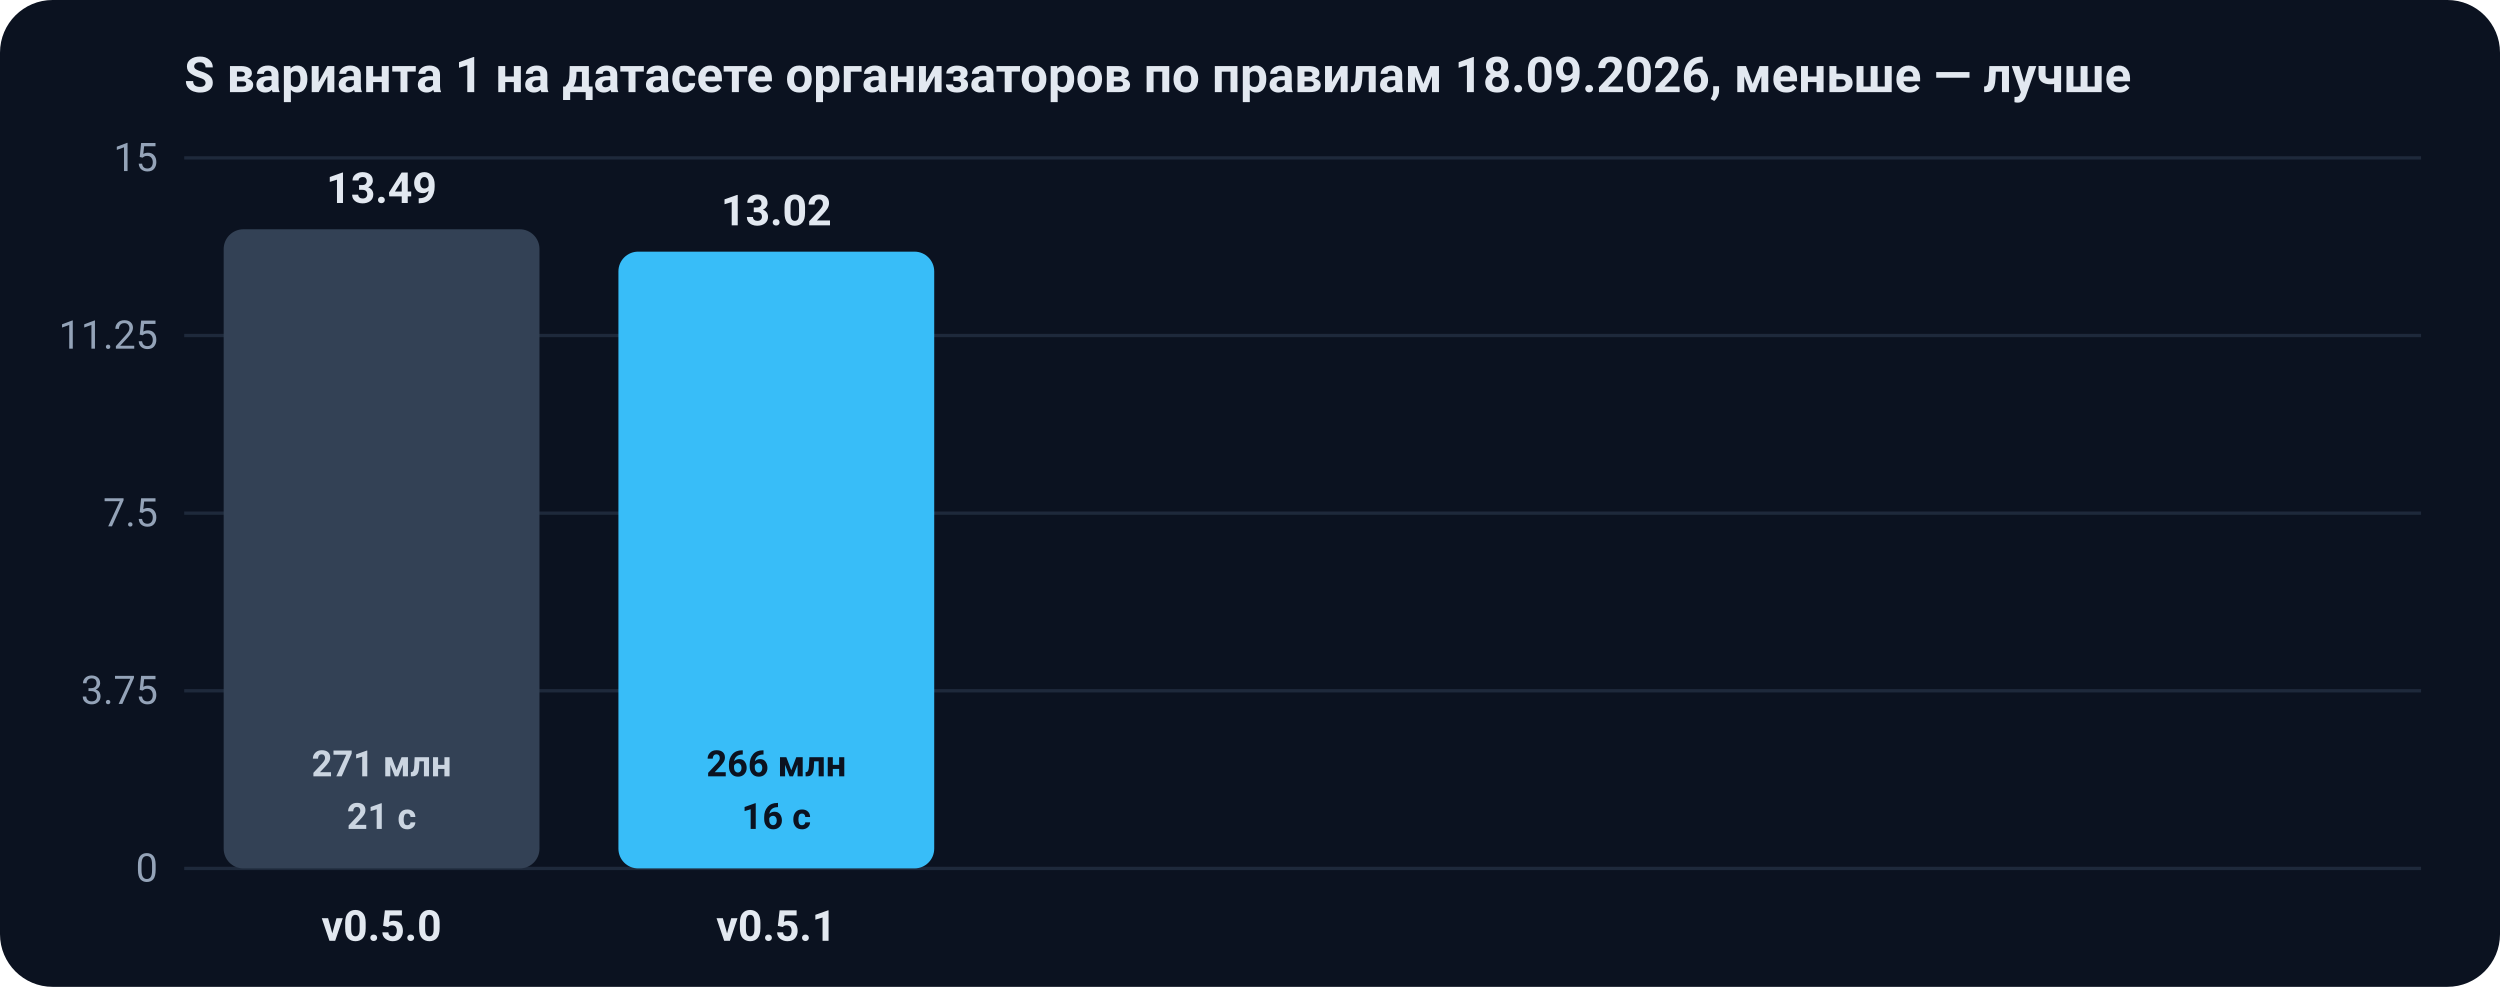
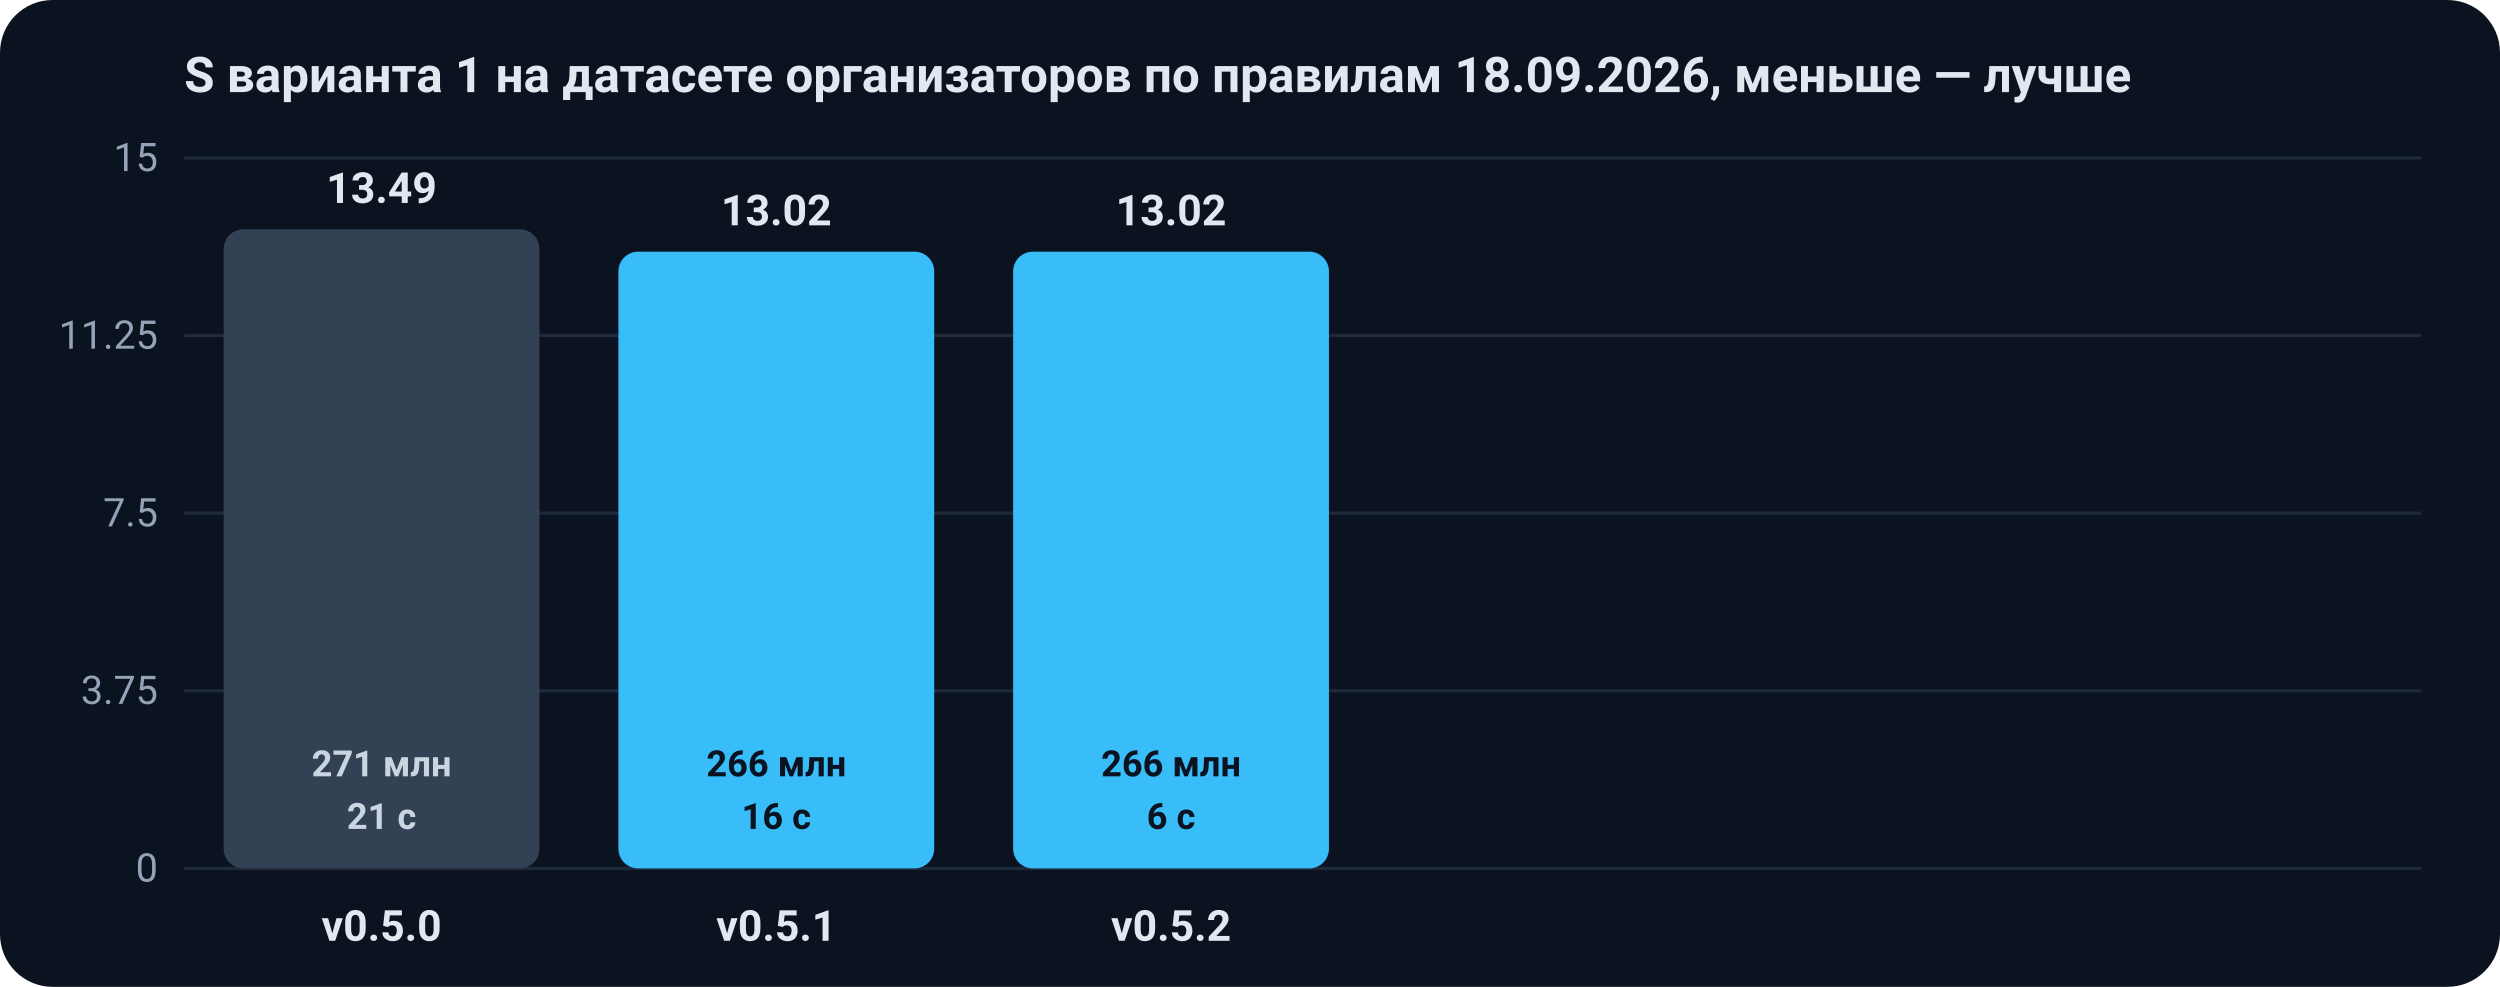
<svg xmlns="http://www.w3.org/2000/svg" viewBox="0 0 760 300" width="760" height="300" role="img" aria-label="S варианта 1 на датасете организаторов по версиям с правил 18.09.2026">
  <style>.a{font:12px -apple-system,Segoe UI,Roboto,Helvetica,Arial,sans-serif;fill:#94a3b8}.l{font:600 13px -apple-system,Segoe UI,Roboto,Helvetica,Arial,sans-serif;fill:#e2e8f0}.v{font:600 13px -apple-system,Segoe UI,Roboto,Helvetica,Arial,sans-serif;fill:#e2e8f0}.i{font:600 11px -apple-system,Segoe UI,Roboto,Helvetica,Arial,sans-serif}.h{font:600 15px -apple-system,Segoe UI,Roboto,Helvetica,Arial,sans-serif;fill:#e2e8f0}</style>
  <rect width="760" height="300" rx="16" fill="#0b1220" />
  <text x="56" y="28" class="h">S варианта 1 на датасете организаторов по правилам 18.09.2026, меньше — лучше</text>
  <line x1="56" y1="48.0" x2="736" y2="48.0" stroke="#1e293b" />
  <text x="48" y="52.0" class="a" text-anchor="end">15</text>
  <line x1="56" y1="102.0" x2="736" y2="102.0" stroke="#1e293b" />
  <text x="48" y="106.0" class="a" text-anchor="end">11.25</text>
  <line x1="56" y1="156.0" x2="736" y2="156.0" stroke="#1e293b" />
  <text x="48" y="160.0" class="a" text-anchor="end">7.5</text>
  <line x1="56" y1="210.0" x2="736" y2="210.0" stroke="#1e293b" />
  <text x="48" y="214.0" class="a" text-anchor="end">3.75</text>
  <line x1="56" y1="264.0" x2="736" y2="264.0" stroke="#1e293b" />
  <text x="48" y="268.0" class="a" text-anchor="end">0</text>
  <rect x="68.0" y="69.7" width="96.0" height="194.3" rx="6" fill="#334155" />
  <text x="116.0" y="61.7" class="v" text-anchor="middle">13.49</text>
  <text x="116.0" y="236.0" class="i" fill="#cbd5e1" text-anchor="middle">271 млн</text>
  <text x="116.0" y="252.0" class="i" fill="#cbd5e1" text-anchor="middle">21 с</text>
  <text x="116.0" y="286.0" class="l" text-anchor="middle">v0.5.0</text>
  <rect x="188.0" y="76.5" width="96.0" height="187.5" rx="6" fill="#38bdf8" />
  <text x="236.0" y="68.5" class="v" text-anchor="middle">13.02</text>
  <text x="236.0" y="236.0" class="i" fill="#0b1220" text-anchor="middle">266 млн</text>
  <text x="236.0" y="252.0" class="i" fill="#0b1220" text-anchor="middle">16 с</text>
  <text x="236.0" y="286.0" class="l" text-anchor="middle">v0.5.1</text>
+   <rect x="308.0" y="76.5" width="96.0" height="187.5" rx="6" fill="#38bdf8" />
+   <text x="356.0" y="68.5" class="v" text-anchor="middle">13.02</text>
+   <text x="356.0" y="236.0" class="i" fill="#0b1220" text-anchor="middle">266 млн</text>
+   <text x="356.0" y="252.0" class="i" fill="#0b1220" text-anchor="middle">6 с</text>
+   <text x="356.0" y="286.0" class="l" text-anchor="middle">v0.5.2</text>
</svg>
